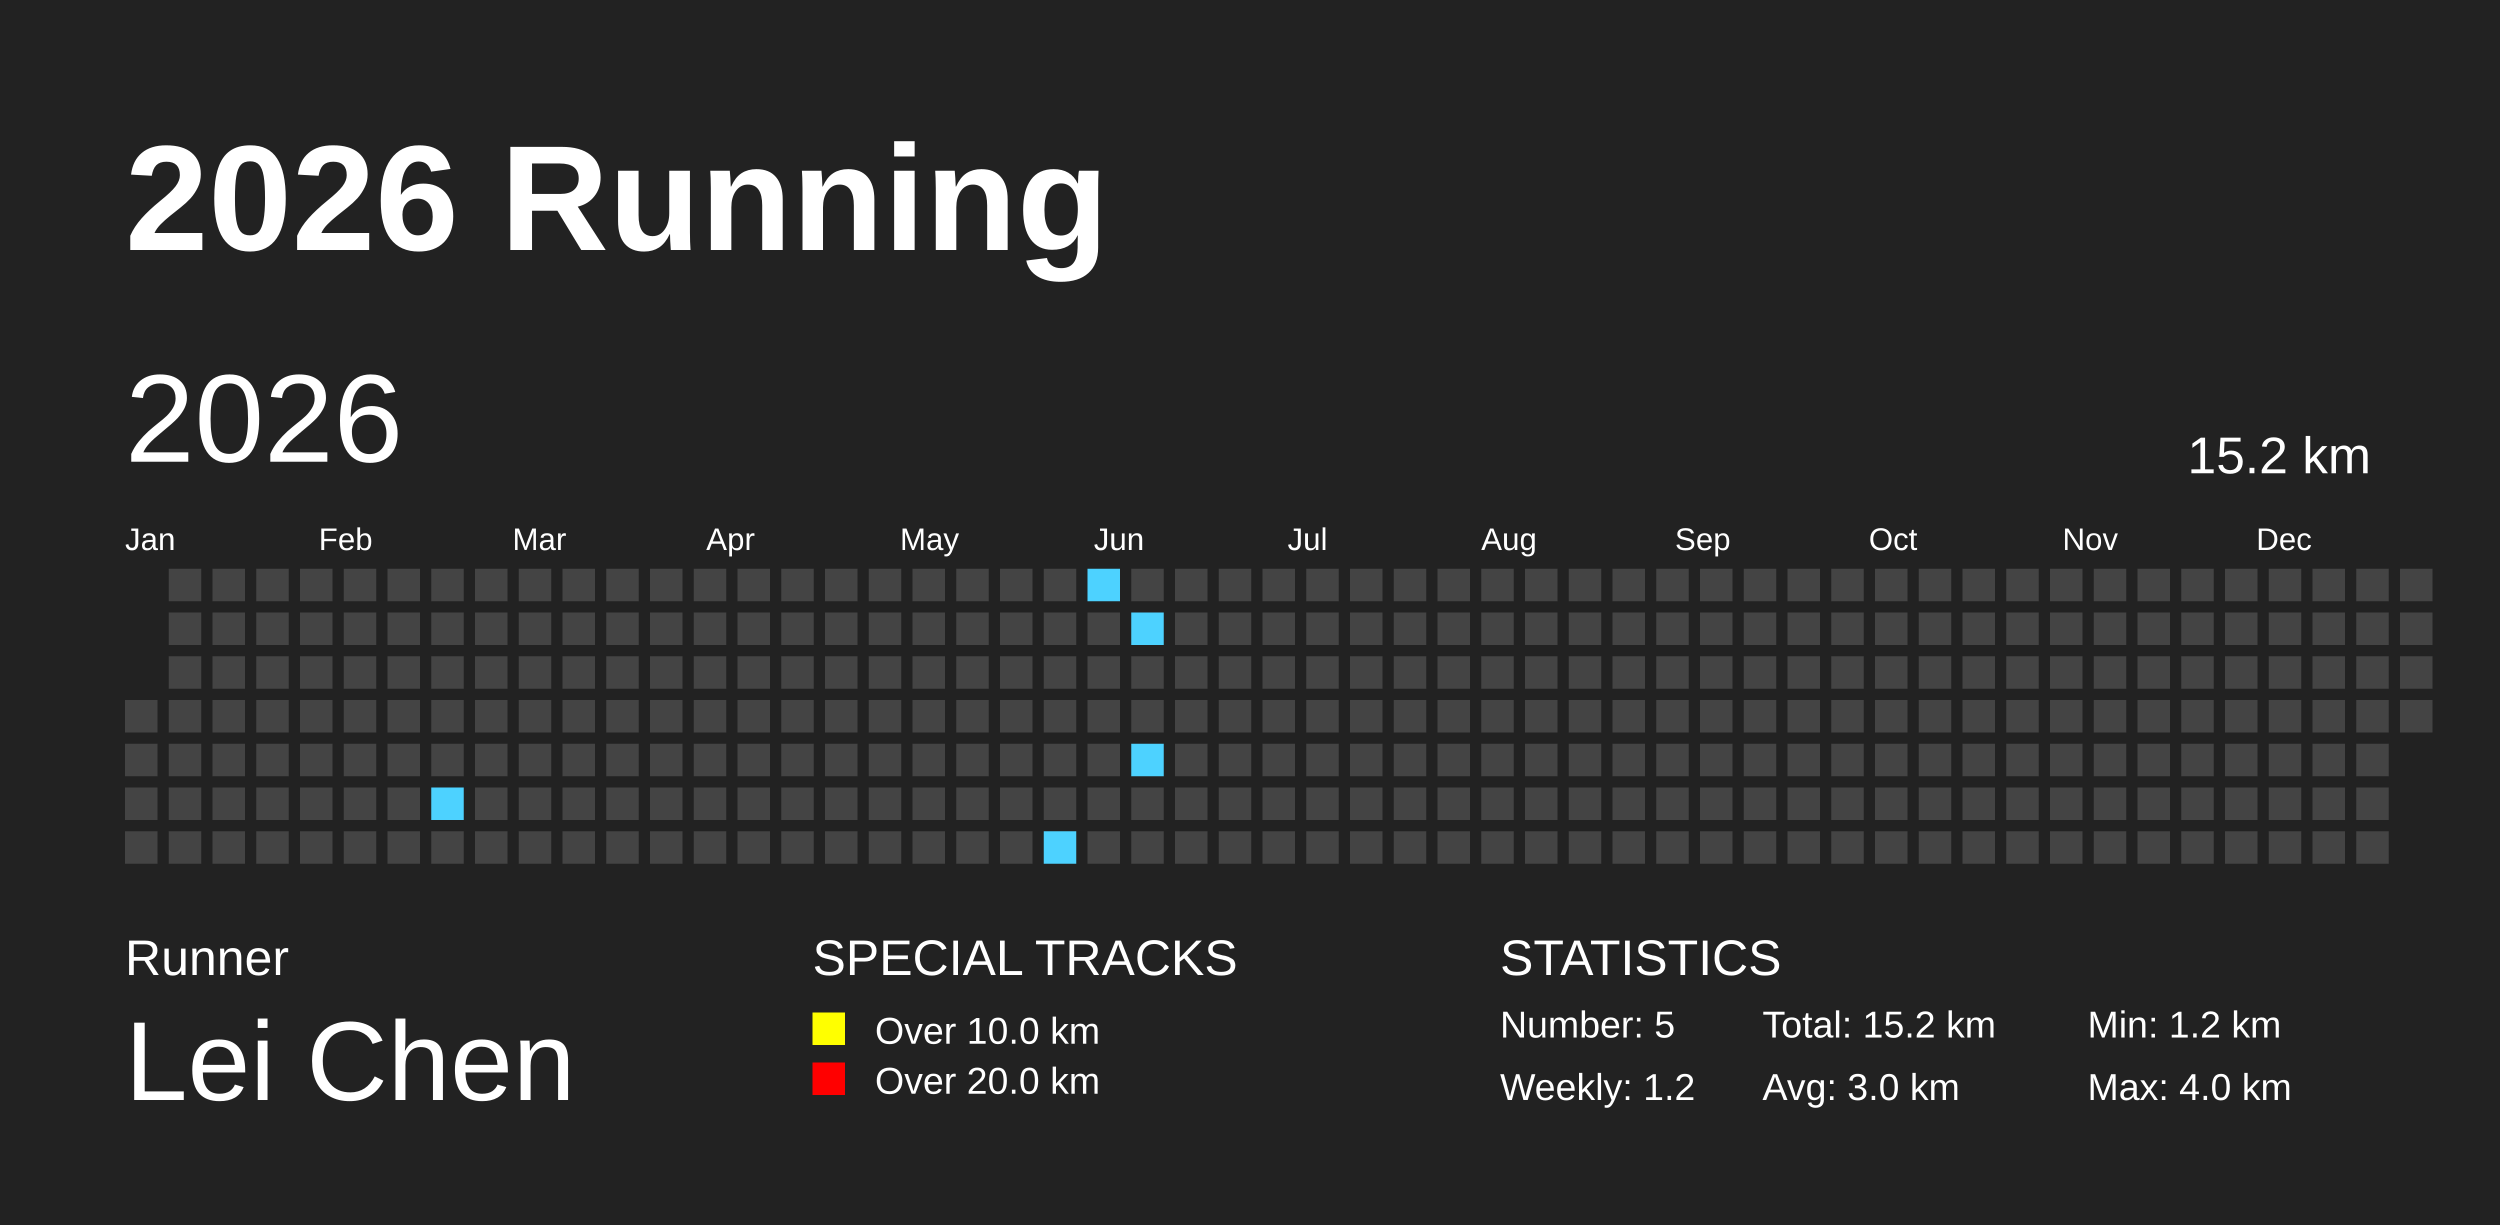
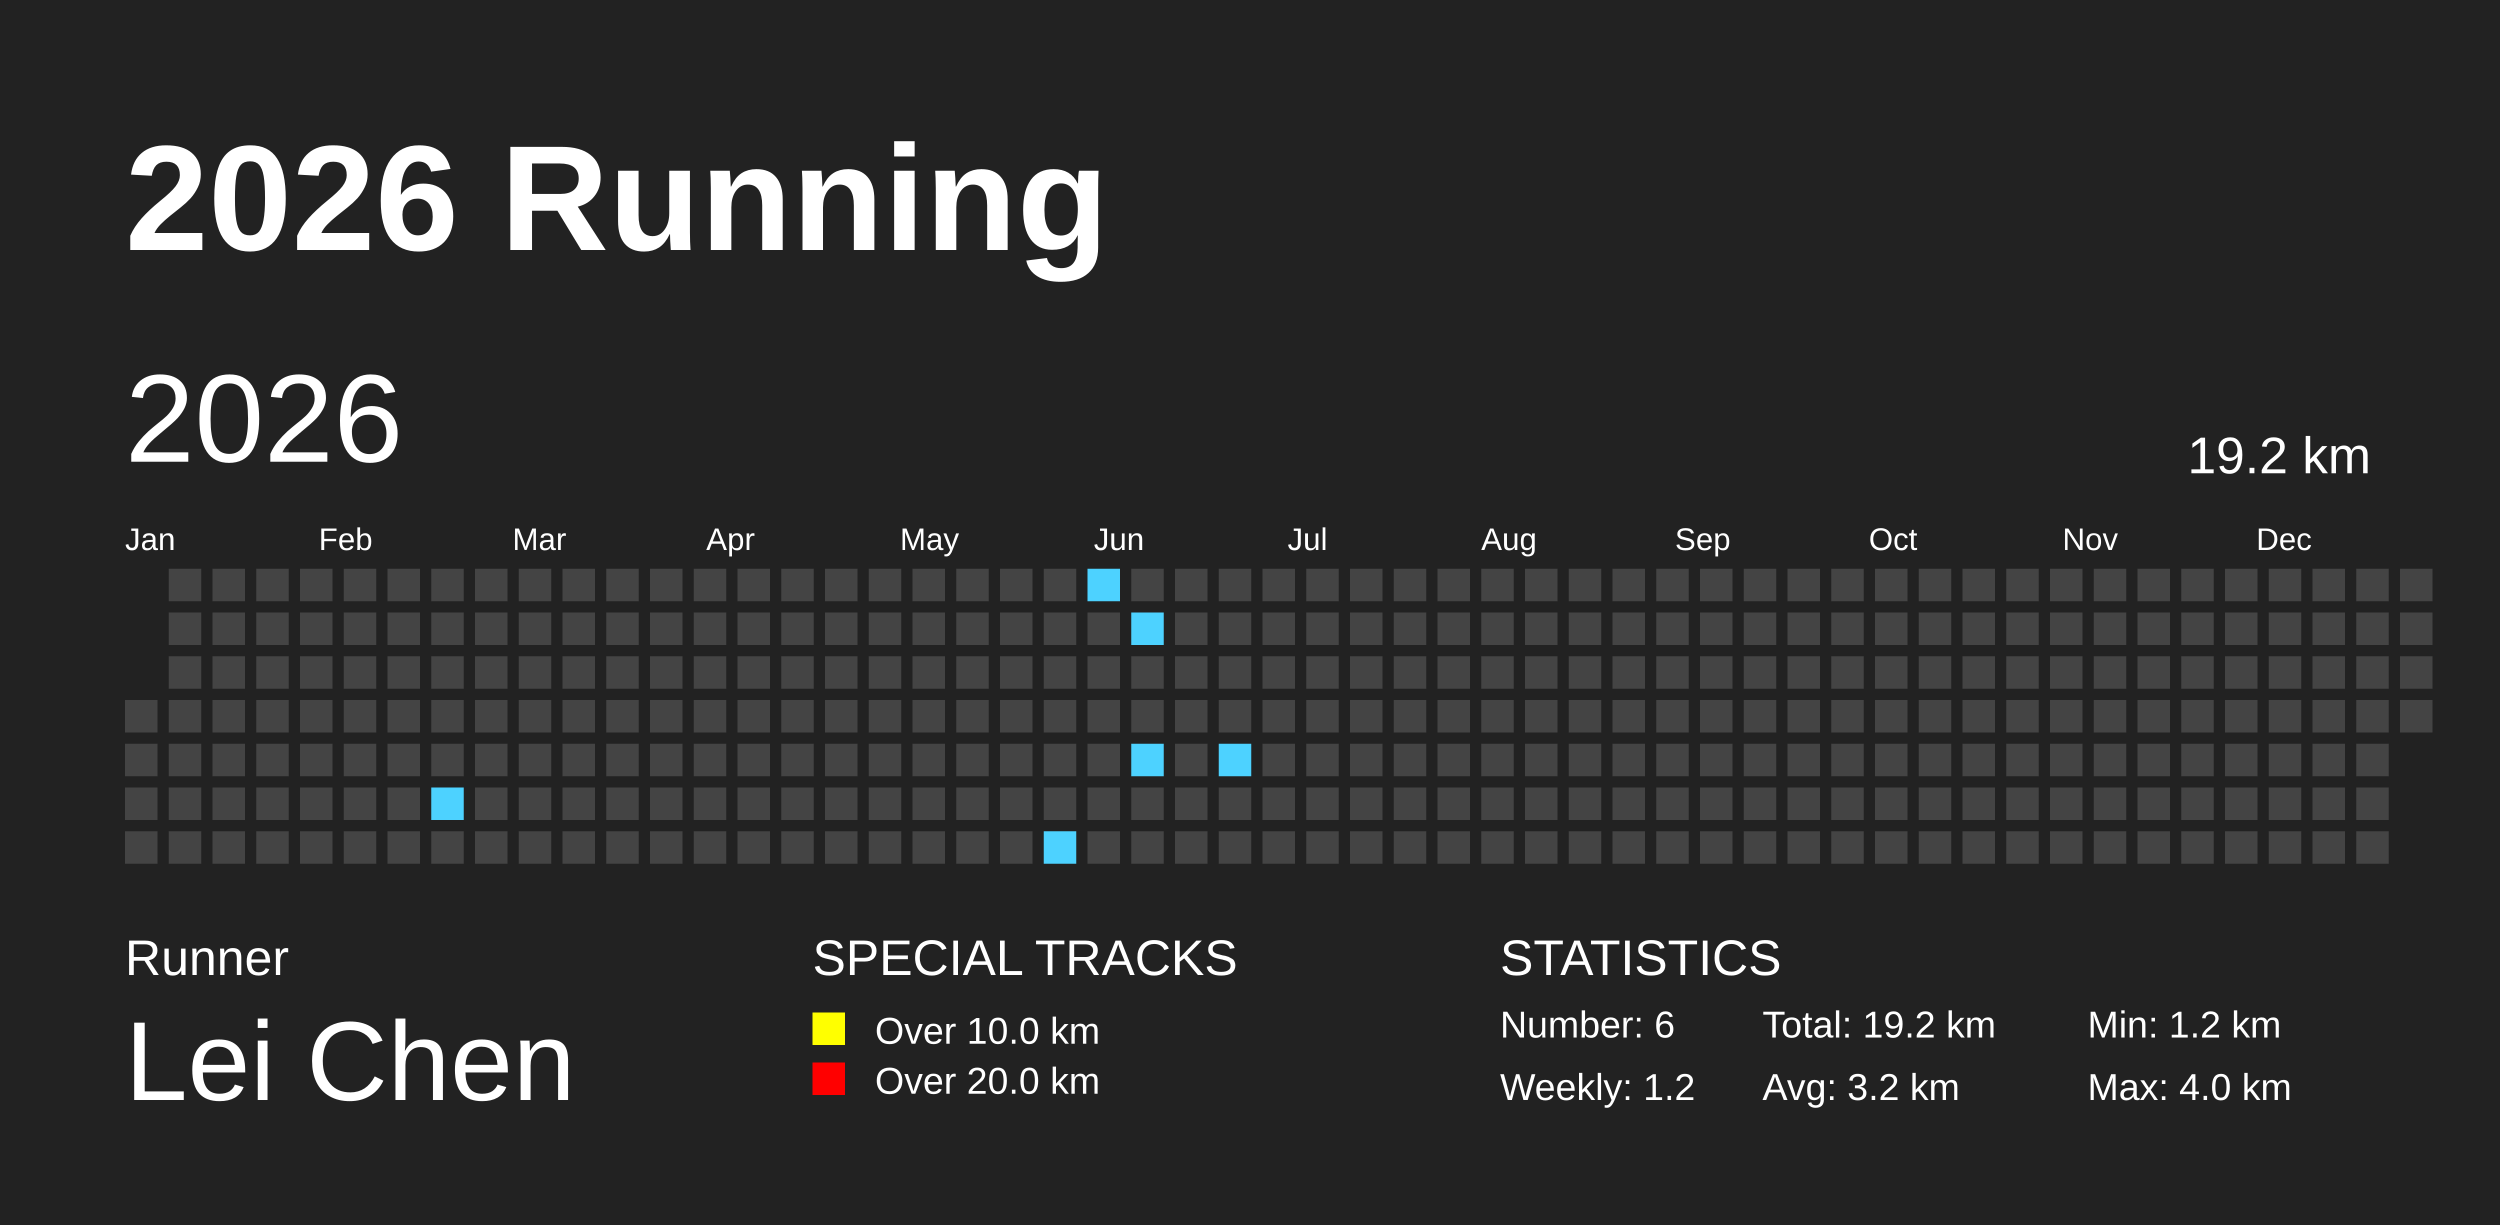
<svg xmlns="http://www.w3.org/2000/svg" baseProfile="full" height="98mm" version="1.1" viewBox="0,0,200,98" width="200mm">
  <defs />
  <rect fill="#222222" height="98" width="200" x="0" y="0" />
  <text fill="#FFFFFF" style="font-size:12px; font-family:Arial; font-weight:bold;" x="10" y="20">2026 Running</text>
  <text fill="#FFFFFF" style="font-size:4px; font-family:Arial" x="10" y="78">Runner</text>
  <text fill="#FFFFFF" style="font-size:9px; font-family:Arial" x="10" y="88">Lei Chen</text>
  <text fill="#FFFFFF" style="font-size:4px; font-family:Arial" x="65" y="78">SPECIAL TRACKS</text>
  <rect fill="yellow" height="2.6" width="2.6" x="65" y="81" />
  <text fill="#FFFFFF" style="font-size:3px; font-family:Arial" x="70" y="83.5">Over 10.0 km</text>
  <rect fill="red" height="2.6" width="2.6" x="65" y="85" />
  <text fill="#FFFFFF" style="font-size:3px; font-family:Arial" x="70" y="87.5">Over 20.0 km</text>
  <text fill="#FFFFFF" style="font-size:4px; font-family:Arial" x="120" y="78">STATISTICS</text>
-   <text fill="#FFFFFF" style="font-size:3px; font-family:Arial" x="120" y="83">Number: 5</text>
+   <text fill="#FFFFFF" style="font-size:3px; font-family:Arial" x="120" y="83">Number: 6</text>
  <text fill="#FFFFFF" style="font-size:3px; font-family:Arial" x="120" y="88">Weekly: 1.2</text>
-   <text fill="#FFFFFF" style="font-size:3px; font-family:Arial" x="141" y="83">Total: 15.2 km</text>
-   <text fill="#FFFFFF" style="font-size:3px; font-family:Arial" x="141" y="88">Avg: 3.0 km</text>
+   <text fill="#FFFFFF" style="font-size:3px; font-family:Arial" x="141" y="83">Total: 19.2 km</text>
+   <text fill="#FFFFFF" style="font-size:3px; font-family:Arial" x="141" y="88">Avg: 3.2 km</text>
  <text fill="#FFFFFF" style="font-size:3px; font-family:Arial" x="167" y="83">Min: 1.2 km</text>
  <text fill="#FFFFFF" style="font-size:3px; font-family:Arial" x="167" y="88">Max: 4.0 km</text>
  <text dominant-baseline="hanging" fill="#FFFFFF" style="font-size:10.0px; font-family:Arial;" x="10" y="30">2026</text>
-   <text dominant-baseline="hanging" fill="#FFFFFF" style="font-size:4.125px; font-family:Arial;" x="175" y="35">15.2 km</text>
+   <text dominant-baseline="hanging" fill="#FFFFFF" style="font-size:4.125px; font-family:Arial;" x="175" y="35">19.2 km</text>
  <text fill="#FFFFFF" style="font-size:2.5px; font-family:Arial" x="10.0" y="44">Jan</text>
  <text fill="#FFFFFF" style="font-size:2.5px; font-family:Arial" x="25.5" y="44">Feb</text>
  <text fill="#FFFFFF" style="font-size:2.5px; font-family:Arial" x="41.0" y="44">Mar</text>
  <text fill="#FFFFFF" style="font-size:2.5px; font-family:Arial" x="56.5" y="44">Apr</text>
  <text fill="#FFFFFF" style="font-size:2.5px; font-family:Arial" x="72.0" y="44">May</text>
  <text fill="#FFFFFF" style="font-size:2.5px; font-family:Arial" x="87.5" y="44">Jun</text>
  <text fill="#FFFFFF" style="font-size:2.5px; font-family:Arial" x="103.0" y="44">Jul</text>
  <text fill="#FFFFFF" style="font-size:2.5px; font-family:Arial" x="118.5" y="44">Aug</text>
  <text fill="#FFFFFF" style="font-size:2.5px; font-family:Arial" x="134.0" y="44">Sep</text>
  <text fill="#FFFFFF" style="font-size:2.5px; font-family:Arial" x="149.5" y="44">Oct</text>
  <text fill="#FFFFFF" style="font-size:2.5px; font-family:Arial" x="165.0" y="44">Nov</text>
  <text fill="#FFFFFF" style="font-size:2.5px; font-family:Arial" x="180.5" y="44">Dec</text>
  <rect fill="#444444" height="2.6" width="2.6" x="10.0" y="56.0" />
  <rect fill="#444444" height="2.6" width="2.6" x="10.0" y="59.5" />
  <rect fill="#444444" height="2.6" width="2.6" x="10.0" y="63.0" />
  <rect fill="#444444" height="2.6" width="2.6" x="10.0" y="66.5" />
  <rect fill="#444444" height="2.6" width="2.6" x="13.5" y="45.5" />
  <rect fill="#444444" height="2.6" width="2.6" x="13.5" y="49.0" />
  <rect fill="#444444" height="2.6" width="2.6" x="13.5" y="52.5" />
  <rect fill="#444444" height="2.6" width="2.6" x="13.5" y="56.0" />
  <rect fill="#444444" height="2.6" width="2.6" x="13.5" y="59.5" />
  <rect fill="#444444" height="2.6" width="2.6" x="13.5" y="63.0" />
  <rect fill="#444444" height="2.6" width="2.6" x="13.5" y="66.5" />
  <rect fill="#444444" height="2.6" width="2.6" x="17.0" y="45.5" />
  <rect fill="#444444" height="2.6" width="2.6" x="17.0" y="49.0" />
  <rect fill="#444444" height="2.6" width="2.6" x="17.0" y="52.5" />
  <rect fill="#444444" height="2.6" width="2.6" x="17.0" y="56.0" />
  <rect fill="#444444" height="2.6" width="2.6" x="17.0" y="59.5" />
  <rect fill="#444444" height="2.6" width="2.6" x="17.0" y="63.0" />
  <rect fill="#444444" height="2.6" width="2.6" x="17.0" y="66.5" />
  <rect fill="#444444" height="2.6" width="2.6" x="20.5" y="45.5" />
  <rect fill="#444444" height="2.6" width="2.6" x="20.5" y="49.0" />
  <rect fill="#444444" height="2.6" width="2.6" x="20.5" y="52.5" />
  <rect fill="#444444" height="2.6" width="2.6" x="20.5" y="56.0" />
  <rect fill="#444444" height="2.6" width="2.6" x="20.5" y="59.5" />
  <rect fill="#444444" height="2.6" width="2.6" x="20.5" y="63.0" />
  <rect fill="#444444" height="2.6" width="2.6" x="20.5" y="66.5" />
  <rect fill="#444444" height="2.6" width="2.6" x="24.0" y="45.5" />
  <rect fill="#444444" height="2.6" width="2.6" x="24.0" y="49.0" />
  <rect fill="#444444" height="2.6" width="2.6" x="24.0" y="52.5" />
  <rect fill="#444444" height="2.6" width="2.6" x="24.0" y="56.0" />
  <rect fill="#444444" height="2.6" width="2.6" x="24.0" y="59.5" />
  <rect fill="#444444" height="2.6" width="2.6" x="24.0" y="63.0" />
  <rect fill="#444444" height="2.6" width="2.6" x="24.0" y="66.5" />
  <rect fill="#444444" height="2.6" width="2.6" x="27.5" y="45.5" />
  <rect fill="#444444" height="2.6" width="2.6" x="27.5" y="49.0" />
  <rect fill="#444444" height="2.6" width="2.6" x="27.5" y="52.5" />
  <rect fill="#444444" height="2.6" width="2.6" x="27.5" y="56.0" />
  <rect fill="#444444" height="2.6" width="2.6" x="27.5" y="59.5" />
  <rect fill="#444444" height="2.6" width="2.6" x="27.5" y="63.0" />
  <rect fill="#444444" height="2.6" width="2.6" x="27.5" y="66.5" />
  <rect fill="#444444" height="2.6" width="2.6" x="31.0" y="45.5" />
  <rect fill="#444444" height="2.6" width="2.6" x="31.0" y="49.0" />
  <rect fill="#444444" height="2.6" width="2.6" x="31.0" y="52.5" />
  <rect fill="#444444" height="2.6" width="2.6" x="31.0" y="56.0" />
  <rect fill="#444444" height="2.6" width="2.6" x="31.0" y="59.5" />
  <rect fill="#444444" height="2.6" width="2.6" x="31.0" y="63.0" />
  <rect fill="#444444" height="2.6" width="2.6" x="31.0" y="66.5" />
  <rect fill="#444444" height="2.6" width="2.6" x="34.5" y="45.5" />
  <rect fill="#444444" height="2.6" width="2.6" x="34.5" y="49.0" />
  <rect fill="#444444" height="2.6" width="2.6" x="34.5" y="52.5" />
  <rect fill="#444444" height="2.6" width="2.6" x="34.5" y="56.0" />
  <rect fill="#444444" height="2.6" width="2.6" x="34.5" y="59.5" />
  <rect fill="#4DD2FF" height="2.6" width="2.6" x="34.5" y="63.0" />
  <rect fill="#444444" height="2.6" width="2.6" x="34.5" y="66.5" />
  <rect fill="#444444" height="2.6" width="2.6" x="38.0" y="45.5" />
  <rect fill="#444444" height="2.6" width="2.6" x="38.0" y="49.0" />
  <rect fill="#444444" height="2.6" width="2.6" x="38.0" y="52.5" />
  <rect fill="#444444" height="2.6" width="2.6" x="38.0" y="56.0" />
  <rect fill="#444444" height="2.6" width="2.6" x="38.0" y="59.5" />
  <rect fill="#444444" height="2.6" width="2.6" x="38.0" y="63.0" />
  <rect fill="#444444" height="2.6" width="2.6" x="38.0" y="66.5" />
  <rect fill="#444444" height="2.6" width="2.6" x="41.5" y="45.5" />
  <rect fill="#444444" height="2.6" width="2.6" x="41.5" y="49.0" />
  <rect fill="#444444" height="2.6" width="2.6" x="41.5" y="52.5" />
  <rect fill="#444444" height="2.6" width="2.6" x="41.5" y="56.0" />
  <rect fill="#444444" height="2.6" width="2.6" x="41.5" y="59.5" />
  <rect fill="#444444" height="2.6" width="2.6" x="41.5" y="63.0" />
  <rect fill="#444444" height="2.6" width="2.6" x="41.5" y="66.5" />
  <rect fill="#444444" height="2.6" width="2.6" x="45.0" y="45.5" />
  <rect fill="#444444" height="2.6" width="2.6" x="45.0" y="49.0" />
  <rect fill="#444444" height="2.6" width="2.6" x="45.0" y="52.5" />
  <rect fill="#444444" height="2.6" width="2.6" x="45.0" y="56.0" />
  <rect fill="#444444" height="2.6" width="2.6" x="45.0" y="59.5" />
  <rect fill="#444444" height="2.6" width="2.6" x="45.0" y="63.0" />
  <rect fill="#444444" height="2.6" width="2.6" x="45.0" y="66.5" />
  <rect fill="#444444" height="2.6" width="2.6" x="48.5" y="45.5" />
  <rect fill="#444444" height="2.6" width="2.6" x="48.5" y="49.0" />
  <rect fill="#444444" height="2.6" width="2.6" x="48.5" y="52.5" />
  <rect fill="#444444" height="2.6" width="2.6" x="48.5" y="56.0" />
  <rect fill="#444444" height="2.6" width="2.6" x="48.5" y="59.5" />
  <rect fill="#444444" height="2.6" width="2.6" x="48.5" y="63.0" />
  <rect fill="#444444" height="2.6" width="2.6" x="48.5" y="66.5" />
  <rect fill="#444444" height="2.6" width="2.6" x="52.0" y="45.5" />
  <rect fill="#444444" height="2.6" width="2.6" x="52.0" y="49.0" />
  <rect fill="#444444" height="2.6" width="2.6" x="52.0" y="52.5" />
  <rect fill="#444444" height="2.6" width="2.6" x="52.0" y="56.0" />
  <rect fill="#444444" height="2.6" width="2.6" x="52.0" y="59.5" />
  <rect fill="#444444" height="2.6" width="2.6" x="52.0" y="63.0" />
  <rect fill="#444444" height="2.6" width="2.6" x="52.0" y="66.5" />
  <rect fill="#444444" height="2.6" width="2.6" x="55.5" y="45.5" />
  <rect fill="#444444" height="2.6" width="2.6" x="55.5" y="49.0" />
  <rect fill="#444444" height="2.6" width="2.6" x="55.5" y="52.5" />
  <rect fill="#444444" height="2.6" width="2.6" x="55.5" y="56.0" />
  <rect fill="#444444" height="2.6" width="2.6" x="55.5" y="59.5" />
  <rect fill="#444444" height="2.6" width="2.6" x="55.5" y="63.0" />
  <rect fill="#444444" height="2.6" width="2.6" x="55.5" y="66.5" />
  <rect fill="#444444" height="2.6" width="2.6" x="59.0" y="45.5" />
  <rect fill="#444444" height="2.6" width="2.6" x="59.0" y="49.0" />
  <rect fill="#444444" height="2.6" width="2.6" x="59.0" y="52.5" />
  <rect fill="#444444" height="2.6" width="2.6" x="59.0" y="56.0" />
  <rect fill="#444444" height="2.6" width="2.6" x="59.0" y="59.5" />
  <rect fill="#444444" height="2.6" width="2.6" x="59.0" y="63.0" />
  <rect fill="#444444" height="2.6" width="2.6" x="59.0" y="66.5" />
  <rect fill="#444444" height="2.6" width="2.6" x="62.5" y="45.5" />
  <rect fill="#444444" height="2.6" width="2.6" x="62.5" y="49.0" />
  <rect fill="#444444" height="2.6" width="2.6" x="62.5" y="52.5" />
  <rect fill="#444444" height="2.6" width="2.6" x="62.5" y="56.0" />
  <rect fill="#444444" height="2.6" width="2.6" x="62.5" y="59.5" />
  <rect fill="#444444" height="2.6" width="2.6" x="62.5" y="63.0" />
  <rect fill="#444444" height="2.6" width="2.6" x="62.5" y="66.5" />
  <rect fill="#444444" height="2.6" width="2.6" x="66.0" y="45.5" />
  <rect fill="#444444" height="2.6" width="2.6" x="66.0" y="49.0" />
  <rect fill="#444444" height="2.6" width="2.6" x="66.0" y="52.5" />
  <rect fill="#444444" height="2.6" width="2.6" x="66.0" y="56.0" />
  <rect fill="#444444" height="2.6" width="2.6" x="66.0" y="59.5" />
  <rect fill="#444444" height="2.6" width="2.6" x="66.0" y="63.0" />
  <rect fill="#444444" height="2.6" width="2.6" x="66.0" y="66.5" />
  <rect fill="#444444" height="2.6" width="2.6" x="69.5" y="45.5" />
  <rect fill="#444444" height="2.6" width="2.6" x="69.5" y="49.0" />
  <rect fill="#444444" height="2.6" width="2.6" x="69.5" y="52.5" />
  <rect fill="#444444" height="2.6" width="2.6" x="69.5" y="56.0" />
  <rect fill="#444444" height="2.6" width="2.6" x="69.5" y="59.5" />
  <rect fill="#444444" height="2.6" width="2.6" x="69.5" y="63.0" />
  <rect fill="#444444" height="2.6" width="2.6" x="69.5" y="66.5" />
  <rect fill="#444444" height="2.6" width="2.6" x="73.0" y="45.5" />
  <rect fill="#444444" height="2.6" width="2.6" x="73.0" y="49.0" />
  <rect fill="#444444" height="2.6" width="2.6" x="73.0" y="52.5" />
  <rect fill="#444444" height="2.6" width="2.6" x="73.0" y="56.0" />
  <rect fill="#444444" height="2.6" width="2.6" x="73.0" y="59.5" />
  <rect fill="#444444" height="2.6" width="2.6" x="73.0" y="63.0" />
  <rect fill="#444444" height="2.6" width="2.6" x="73.0" y="66.5" />
  <rect fill="#444444" height="2.6" width="2.6" x="76.5" y="45.5" />
  <rect fill="#444444" height="2.6" width="2.6" x="76.5" y="49.0" />
  <rect fill="#444444" height="2.6" width="2.6" x="76.5" y="52.5" />
  <rect fill="#444444" height="2.6" width="2.6" x="76.5" y="56.0" />
  <rect fill="#444444" height="2.6" width="2.6" x="76.5" y="59.5" />
  <rect fill="#444444" height="2.6" width="2.6" x="76.5" y="63.0" />
  <rect fill="#444444" height="2.6" width="2.6" x="76.5" y="66.5" />
  <rect fill="#444444" height="2.6" width="2.6" x="80.0" y="45.5" />
  <rect fill="#444444" height="2.6" width="2.6" x="80.0" y="49.0" />
  <rect fill="#444444" height="2.6" width="2.6" x="80.0" y="52.5" />
  <rect fill="#444444" height="2.6" width="2.6" x="80.0" y="56.0" />
  <rect fill="#444444" height="2.6" width="2.6" x="80.0" y="59.5" />
  <rect fill="#444444" height="2.6" width="2.6" x="80.0" y="63.0" />
  <rect fill="#444444" height="2.6" width="2.6" x="80.0" y="66.5" />
  <rect fill="#444444" height="2.6" width="2.6" x="83.5" y="45.5" />
  <rect fill="#444444" height="2.6" width="2.6" x="83.5" y="49.0" />
  <rect fill="#444444" height="2.6" width="2.6" x="83.5" y="52.5" />
  <rect fill="#444444" height="2.6" width="2.6" x="83.5" y="56.0" />
  <rect fill="#444444" height="2.6" width="2.6" x="83.5" y="59.5" />
  <rect fill="#444444" height="2.6" width="2.6" x="83.5" y="63.0" />
  <rect fill="#4DD2FF" height="2.6" width="2.6" x="83.5" y="66.5" />
  <rect fill="#4DD2FF" height="2.6" width="2.6" x="87.0" y="45.5" />
  <rect fill="#444444" height="2.6" width="2.6" x="87.0" y="49.0" />
  <rect fill="#444444" height="2.6" width="2.6" x="87.0" y="52.5" />
  <rect fill="#444444" height="2.6" width="2.6" x="87.0" y="56.0" />
  <rect fill="#444444" height="2.6" width="2.6" x="87.0" y="59.5" />
  <rect fill="#444444" height="2.6" width="2.6" x="87.0" y="63.0" />
  <rect fill="#444444" height="2.6" width="2.6" x="87.0" y="66.5" />
  <rect fill="#444444" height="2.6" width="2.6" x="90.5" y="45.5" />
  <rect fill="#4DD2FF" height="2.6" width="2.6" x="90.5" y="49.0" />
  <rect fill="#444444" height="2.6" width="2.6" x="90.5" y="52.5" />
  <rect fill="#444444" height="2.6" width="2.6" x="90.5" y="56.0" />
  <rect fill="#4DD2FF" height="2.6" width="2.6" x="90.5" y="59.5" />
  <rect fill="#444444" height="2.6" width="2.6" x="90.5" y="63.0" />
  <rect fill="#444444" height="2.6" width="2.6" x="90.5" y="66.5" />
  <rect fill="#444444" height="2.6" width="2.6" x="94.0" y="45.5" />
  <rect fill="#444444" height="2.6" width="2.6" x="94.0" y="49.0" />
  <rect fill="#444444" height="2.6" width="2.6" x="94.0" y="52.5" />
  <rect fill="#444444" height="2.6" width="2.6" x="94.0" y="56.0" />
  <rect fill="#444444" height="2.6" width="2.6" x="94.0" y="59.5" />
  <rect fill="#444444" height="2.6" width="2.6" x="94.0" y="63.0" />
  <rect fill="#444444" height="2.6" width="2.6" x="94.0" y="66.5" />
  <rect fill="#444444" height="2.6" width="2.6" x="97.5" y="45.5" />
  <rect fill="#444444" height="2.6" width="2.6" x="97.5" y="49.0" />
  <rect fill="#444444" height="2.6" width="2.6" x="97.5" y="52.5" />
  <rect fill="#444444" height="2.6" width="2.6" x="97.5" y="56.0" />
-   <rect fill="#444444" height="2.6" width="2.6" x="97.5" y="59.5" />
+   <rect fill="#4DD2FF" height="2.6" width="2.6" x="97.5" y="59.5" />
  <rect fill="#444444" height="2.6" width="2.6" x="97.5" y="63.0" />
  <rect fill="#444444" height="2.6" width="2.6" x="97.5" y="66.5" />
  <rect fill="#444444" height="2.6" width="2.6" x="101.0" y="45.5" />
  <rect fill="#444444" height="2.6" width="2.6" x="101.0" y="49.0" />
  <rect fill="#444444" height="2.6" width="2.6" x="101.0" y="52.5" />
  <rect fill="#444444" height="2.6" width="2.6" x="101.0" y="56.0" />
  <rect fill="#444444" height="2.6" width="2.6" x="101.0" y="59.5" />
  <rect fill="#444444" height="2.6" width="2.6" x="101.0" y="63.0" />
  <rect fill="#444444" height="2.6" width="2.6" x="101.0" y="66.5" />
  <rect fill="#444444" height="2.6" width="2.6" x="104.5" y="45.5" />
  <rect fill="#444444" height="2.6" width="2.6" x="104.5" y="49.0" />
  <rect fill="#444444" height="2.6" width="2.6" x="104.5" y="52.5" />
  <rect fill="#444444" height="2.6" width="2.6" x="104.5" y="56.0" />
  <rect fill="#444444" height="2.6" width="2.6" x="104.5" y="59.5" />
  <rect fill="#444444" height="2.6" width="2.6" x="104.5" y="63.0" />
  <rect fill="#444444" height="2.6" width="2.6" x="104.5" y="66.5" />
  <rect fill="#444444" height="2.6" width="2.6" x="108.0" y="45.5" />
  <rect fill="#444444" height="2.6" width="2.6" x="108.0" y="49.0" />
  <rect fill="#444444" height="2.6" width="2.6" x="108.0" y="52.5" />
  <rect fill="#444444" height="2.6" width="2.6" x="108.0" y="56.0" />
  <rect fill="#444444" height="2.6" width="2.6" x="108.0" y="59.5" />
  <rect fill="#444444" height="2.6" width="2.6" x="108.0" y="63.0" />
  <rect fill="#444444" height="2.6" width="2.6" x="108.0" y="66.5" />
  <rect fill="#444444" height="2.6" width="2.6" x="111.5" y="45.5" />
  <rect fill="#444444" height="2.6" width="2.6" x="111.5" y="49.0" />
  <rect fill="#444444" height="2.6" width="2.6" x="111.5" y="52.5" />
  <rect fill="#444444" height="2.6" width="2.6" x="111.5" y="56.0" />
  <rect fill="#444444" height="2.6" width="2.6" x="111.5" y="59.5" />
  <rect fill="#444444" height="2.6" width="2.6" x="111.5" y="63.0" />
  <rect fill="#444444" height="2.6" width="2.6" x="111.5" y="66.5" />
  <rect fill="#444444" height="2.6" width="2.6" x="115.0" y="45.5" />
  <rect fill="#444444" height="2.6" width="2.6" x="115.0" y="49.0" />
  <rect fill="#444444" height="2.6" width="2.6" x="115.0" y="52.5" />
  <rect fill="#444444" height="2.6" width="2.6" x="115.0" y="56.0" />
  <rect fill="#444444" height="2.6" width="2.6" x="115.0" y="59.5" />
  <rect fill="#444444" height="2.6" width="2.6" x="115.0" y="63.0" />
  <rect fill="#444444" height="2.6" width="2.6" x="115.0" y="66.5" />
  <rect fill="#444444" height="2.6" width="2.6" x="118.5" y="45.5" />
  <rect fill="#444444" height="2.6" width="2.6" x="118.5" y="49.0" />
  <rect fill="#444444" height="2.6" width="2.6" x="118.5" y="52.5" />
  <rect fill="#444444" height="2.6" width="2.6" x="118.5" y="56.0" />
  <rect fill="#444444" height="2.6" width="2.6" x="118.5" y="59.5" />
  <rect fill="#444444" height="2.6" width="2.6" x="118.5" y="63.0" />
  <rect fill="#444444" height="2.6" width="2.6" x="118.5" y="66.5" />
  <rect fill="#444444" height="2.6" width="2.6" x="122.0" y="45.5" />
  <rect fill="#444444" height="2.6" width="2.6" x="122.0" y="49.0" />
  <rect fill="#444444" height="2.6" width="2.6" x="122.0" y="52.5" />
  <rect fill="#444444" height="2.6" width="2.6" x="122.0" y="56.0" />
  <rect fill="#444444" height="2.6" width="2.6" x="122.0" y="59.5" />
  <rect fill="#444444" height="2.6" width="2.6" x="122.0" y="63.0" />
  <rect fill="#444444" height="2.6" width="2.6" x="122.0" y="66.5" />
  <rect fill="#444444" height="2.6" width="2.6" x="125.5" y="45.5" />
  <rect fill="#444444" height="2.6" width="2.6" x="125.5" y="49.0" />
  <rect fill="#444444" height="2.6" width="2.6" x="125.5" y="52.5" />
  <rect fill="#444444" height="2.6" width="2.6" x="125.5" y="56.0" />
  <rect fill="#444444" height="2.6" width="2.6" x="125.5" y="59.5" />
  <rect fill="#444444" height="2.6" width="2.6" x="125.5" y="63.0" />
  <rect fill="#444444" height="2.6" width="2.6" x="125.5" y="66.5" />
  <rect fill="#444444" height="2.6" width="2.6" x="129.0" y="45.5" />
  <rect fill="#444444" height="2.6" width="2.6" x="129.0" y="49.0" />
  <rect fill="#444444" height="2.6" width="2.6" x="129.0" y="52.5" />
  <rect fill="#444444" height="2.6" width="2.6" x="129.0" y="56.0" />
  <rect fill="#444444" height="2.6" width="2.6" x="129.0" y="59.5" />
  <rect fill="#444444" height="2.6" width="2.6" x="129.0" y="63.0" />
  <rect fill="#444444" height="2.6" width="2.6" x="129.0" y="66.5" />
  <rect fill="#444444" height="2.6" width="2.6" x="132.5" y="45.5" />
  <rect fill="#444444" height="2.6" width="2.6" x="132.5" y="49.0" />
  <rect fill="#444444" height="2.6" width="2.6" x="132.5" y="52.5" />
  <rect fill="#444444" height="2.6" width="2.6" x="132.5" y="56.0" />
  <rect fill="#444444" height="2.6" width="2.6" x="132.5" y="59.5" />
  <rect fill="#444444" height="2.6" width="2.6" x="132.5" y="63.0" />
  <rect fill="#444444" height="2.6" width="2.6" x="132.5" y="66.5" />
  <rect fill="#444444" height="2.6" width="2.6" x="136.0" y="45.5" />
  <rect fill="#444444" height="2.6" width="2.6" x="136.0" y="49.0" />
  <rect fill="#444444" height="2.6" width="2.6" x="136.0" y="52.5" />
  <rect fill="#444444" height="2.6" width="2.6" x="136.0" y="56.0" />
  <rect fill="#444444" height="2.6" width="2.6" x="136.0" y="59.5" />
  <rect fill="#444444" height="2.6" width="2.6" x="136.0" y="63.0" />
  <rect fill="#444444" height="2.6" width="2.6" x="136.0" y="66.5" />
  <rect fill="#444444" height="2.6" width="2.6" x="139.5" y="45.5" />
  <rect fill="#444444" height="2.6" width="2.6" x="139.5" y="49.0" />
  <rect fill="#444444" height="2.6" width="2.6" x="139.5" y="52.5" />
  <rect fill="#444444" height="2.6" width="2.6" x="139.5" y="56.0" />
  <rect fill="#444444" height="2.6" width="2.6" x="139.5" y="59.5" />
  <rect fill="#444444" height="2.6" width="2.6" x="139.5" y="63.0" />
  <rect fill="#444444" height="2.6" width="2.6" x="139.5" y="66.5" />
  <rect fill="#444444" height="2.6" width="2.6" x="143.0" y="45.5" />
  <rect fill="#444444" height="2.6" width="2.6" x="143.0" y="49.0" />
  <rect fill="#444444" height="2.6" width="2.6" x="143.0" y="52.5" />
  <rect fill="#444444" height="2.6" width="2.6" x="143.0" y="56.0" />
  <rect fill="#444444" height="2.6" width="2.6" x="143.0" y="59.5" />
  <rect fill="#444444" height="2.6" width="2.6" x="143.0" y="63.0" />
  <rect fill="#444444" height="2.6" width="2.6" x="143.0" y="66.5" />
  <rect fill="#444444" height="2.6" width="2.6" x="146.5" y="45.5" />
  <rect fill="#444444" height="2.6" width="2.6" x="146.5" y="49.0" />
  <rect fill="#444444" height="2.6" width="2.6" x="146.5" y="52.5" />
  <rect fill="#444444" height="2.6" width="2.6" x="146.5" y="56.0" />
  <rect fill="#444444" height="2.6" width="2.6" x="146.5" y="59.5" />
  <rect fill="#444444" height="2.6" width="2.6" x="146.5" y="63.0" />
  <rect fill="#444444" height="2.6" width="2.6" x="146.5" y="66.5" />
  <rect fill="#444444" height="2.6" width="2.6" x="150.0" y="45.5" />
  <rect fill="#444444" height="2.6" width="2.6" x="150.0" y="49.0" />
  <rect fill="#444444" height="2.6" width="2.6" x="150.0" y="52.5" />
  <rect fill="#444444" height="2.6" width="2.6" x="150.0" y="56.0" />
  <rect fill="#444444" height="2.6" width="2.6" x="150.0" y="59.5" />
  <rect fill="#444444" height="2.6" width="2.6" x="150.0" y="63.0" />
  <rect fill="#444444" height="2.6" width="2.6" x="150.0" y="66.5" />
  <rect fill="#444444" height="2.6" width="2.6" x="153.5" y="45.5" />
  <rect fill="#444444" height="2.6" width="2.6" x="153.5" y="49.0" />
  <rect fill="#444444" height="2.6" width="2.6" x="153.5" y="52.5" />
  <rect fill="#444444" height="2.6" width="2.6" x="153.5" y="56.0" />
  <rect fill="#444444" height="2.6" width="2.6" x="153.5" y="59.5" />
  <rect fill="#444444" height="2.6" width="2.6" x="153.5" y="63.0" />
  <rect fill="#444444" height="2.6" width="2.6" x="153.5" y="66.5" />
  <rect fill="#444444" height="2.6" width="2.6" x="157.0" y="45.5" />
  <rect fill="#444444" height="2.6" width="2.6" x="157.0" y="49.0" />
  <rect fill="#444444" height="2.6" width="2.6" x="157.0" y="52.5" />
  <rect fill="#444444" height="2.6" width="2.6" x="157.0" y="56.0" />
  <rect fill="#444444" height="2.6" width="2.6" x="157.0" y="59.5" />
  <rect fill="#444444" height="2.6" width="2.6" x="157.0" y="63.0" />
  <rect fill="#444444" height="2.6" width="2.6" x="157.0" y="66.5" />
  <rect fill="#444444" height="2.6" width="2.6" x="160.5" y="45.5" />
  <rect fill="#444444" height="2.6" width="2.6" x="160.5" y="49.0" />
  <rect fill="#444444" height="2.6" width="2.6" x="160.5" y="52.5" />
  <rect fill="#444444" height="2.6" width="2.6" x="160.5" y="56.0" />
  <rect fill="#444444" height="2.6" width="2.6" x="160.5" y="59.5" />
  <rect fill="#444444" height="2.6" width="2.6" x="160.5" y="63.0" />
  <rect fill="#444444" height="2.6" width="2.6" x="160.5" y="66.5" />
  <rect fill="#444444" height="2.6" width="2.6" x="164.0" y="45.5" />
  <rect fill="#444444" height="2.6" width="2.6" x="164.0" y="49.0" />
  <rect fill="#444444" height="2.6" width="2.6" x="164.0" y="52.5" />
  <rect fill="#444444" height="2.6" width="2.6" x="164.0" y="56.0" />
  <rect fill="#444444" height="2.6" width="2.6" x="164.0" y="59.5" />
  <rect fill="#444444" height="2.6" width="2.6" x="164.0" y="63.0" />
  <rect fill="#444444" height="2.6" width="2.6" x="164.0" y="66.5" />
  <rect fill="#444444" height="2.6" width="2.6" x="167.5" y="45.5" />
  <rect fill="#444444" height="2.6" width="2.6" x="167.5" y="49.0" />
  <rect fill="#444444" height="2.6" width="2.6" x="167.5" y="52.5" />
  <rect fill="#444444" height="2.6" width="2.6" x="167.5" y="56.0" />
  <rect fill="#444444" height="2.6" width="2.6" x="167.5" y="59.5" />
  <rect fill="#444444" height="2.6" width="2.6" x="167.5" y="63.0" />
  <rect fill="#444444" height="2.6" width="2.6" x="167.5" y="66.5" />
  <rect fill="#444444" height="2.6" width="2.6" x="171.0" y="45.5" />
  <rect fill="#444444" height="2.6" width="2.6" x="171.0" y="49.0" />
  <rect fill="#444444" height="2.6" width="2.6" x="171.0" y="52.5" />
  <rect fill="#444444" height="2.6" width="2.6" x="171.0" y="56.0" />
  <rect fill="#444444" height="2.6" width="2.6" x="171.0" y="59.5" />
  <rect fill="#444444" height="2.6" width="2.6" x="171.0" y="63.0" />
  <rect fill="#444444" height="2.6" width="2.6" x="171.0" y="66.5" />
  <rect fill="#444444" height="2.6" width="2.6" x="174.5" y="45.5" />
  <rect fill="#444444" height="2.6" width="2.6" x="174.5" y="49.0" />
  <rect fill="#444444" height="2.6" width="2.6" x="174.5" y="52.5" />
  <rect fill="#444444" height="2.6" width="2.6" x="174.5" y="56.0" />
  <rect fill="#444444" height="2.6" width="2.6" x="174.5" y="59.5" />
  <rect fill="#444444" height="2.6" width="2.6" x="174.5" y="63.0" />
  <rect fill="#444444" height="2.6" width="2.6" x="174.5" y="66.5" />
  <rect fill="#444444" height="2.6" width="2.6" x="178.0" y="45.5" />
  <rect fill="#444444" height="2.6" width="2.6" x="178.0" y="49.0" />
  <rect fill="#444444" height="2.6" width="2.6" x="178.0" y="52.5" />
  <rect fill="#444444" height="2.6" width="2.6" x="178.0" y="56.0" />
  <rect fill="#444444" height="2.6" width="2.6" x="178.0" y="59.5" />
  <rect fill="#444444" height="2.6" width="2.6" x="178.0" y="63.0" />
  <rect fill="#444444" height="2.6" width="2.6" x="178.0" y="66.5" />
  <rect fill="#444444" height="2.6" width="2.6" x="181.5" y="45.5" />
  <rect fill="#444444" height="2.6" width="2.6" x="181.5" y="49.0" />
  <rect fill="#444444" height="2.6" width="2.6" x="181.5" y="52.5" />
  <rect fill="#444444" height="2.6" width="2.6" x="181.5" y="56.0" />
  <rect fill="#444444" height="2.6" width="2.6" x="181.5" y="59.5" />
  <rect fill="#444444" height="2.6" width="2.6" x="181.5" y="63.0" />
  <rect fill="#444444" height="2.6" width="2.6" x="181.5" y="66.5" />
  <rect fill="#444444" height="2.6" width="2.6" x="185.0" y="45.5" />
  <rect fill="#444444" height="2.6" width="2.6" x="185.0" y="49.0" />
  <rect fill="#444444" height="2.6" width="2.6" x="185.0" y="52.5" />
  <rect fill="#444444" height="2.6" width="2.6" x="185.0" y="56.0" />
  <rect fill="#444444" height="2.6" width="2.6" x="185.0" y="59.5" />
  <rect fill="#444444" height="2.6" width="2.6" x="185.0" y="63.0" />
  <rect fill="#444444" height="2.6" width="2.6" x="185.0" y="66.5" />
  <rect fill="#444444" height="2.6" width="2.6" x="188.5" y="45.5" />
  <rect fill="#444444" height="2.6" width="2.6" x="188.5" y="49.0" />
  <rect fill="#444444" height="2.6" width="2.6" x="188.5" y="52.5" />
  <rect fill="#444444" height="2.6" width="2.6" x="188.5" y="56.0" />
  <rect fill="#444444" height="2.6" width="2.6" x="188.5" y="59.5" />
  <rect fill="#444444" height="2.6" width="2.6" x="188.5" y="63.0" />
  <rect fill="#444444" height="2.6" width="2.6" x="188.5" y="66.5" />
  <rect fill="#444444" height="2.6" width="2.6" x="192.0" y="45.5" />
  <rect fill="#444444" height="2.6" width="2.6" x="192.0" y="49.0" />
  <rect fill="#444444" height="2.6" width="2.6" x="192.0" y="52.5" />
  <rect fill="#444444" height="2.6" width="2.6" x="192.0" y="56.0" />
</svg>
